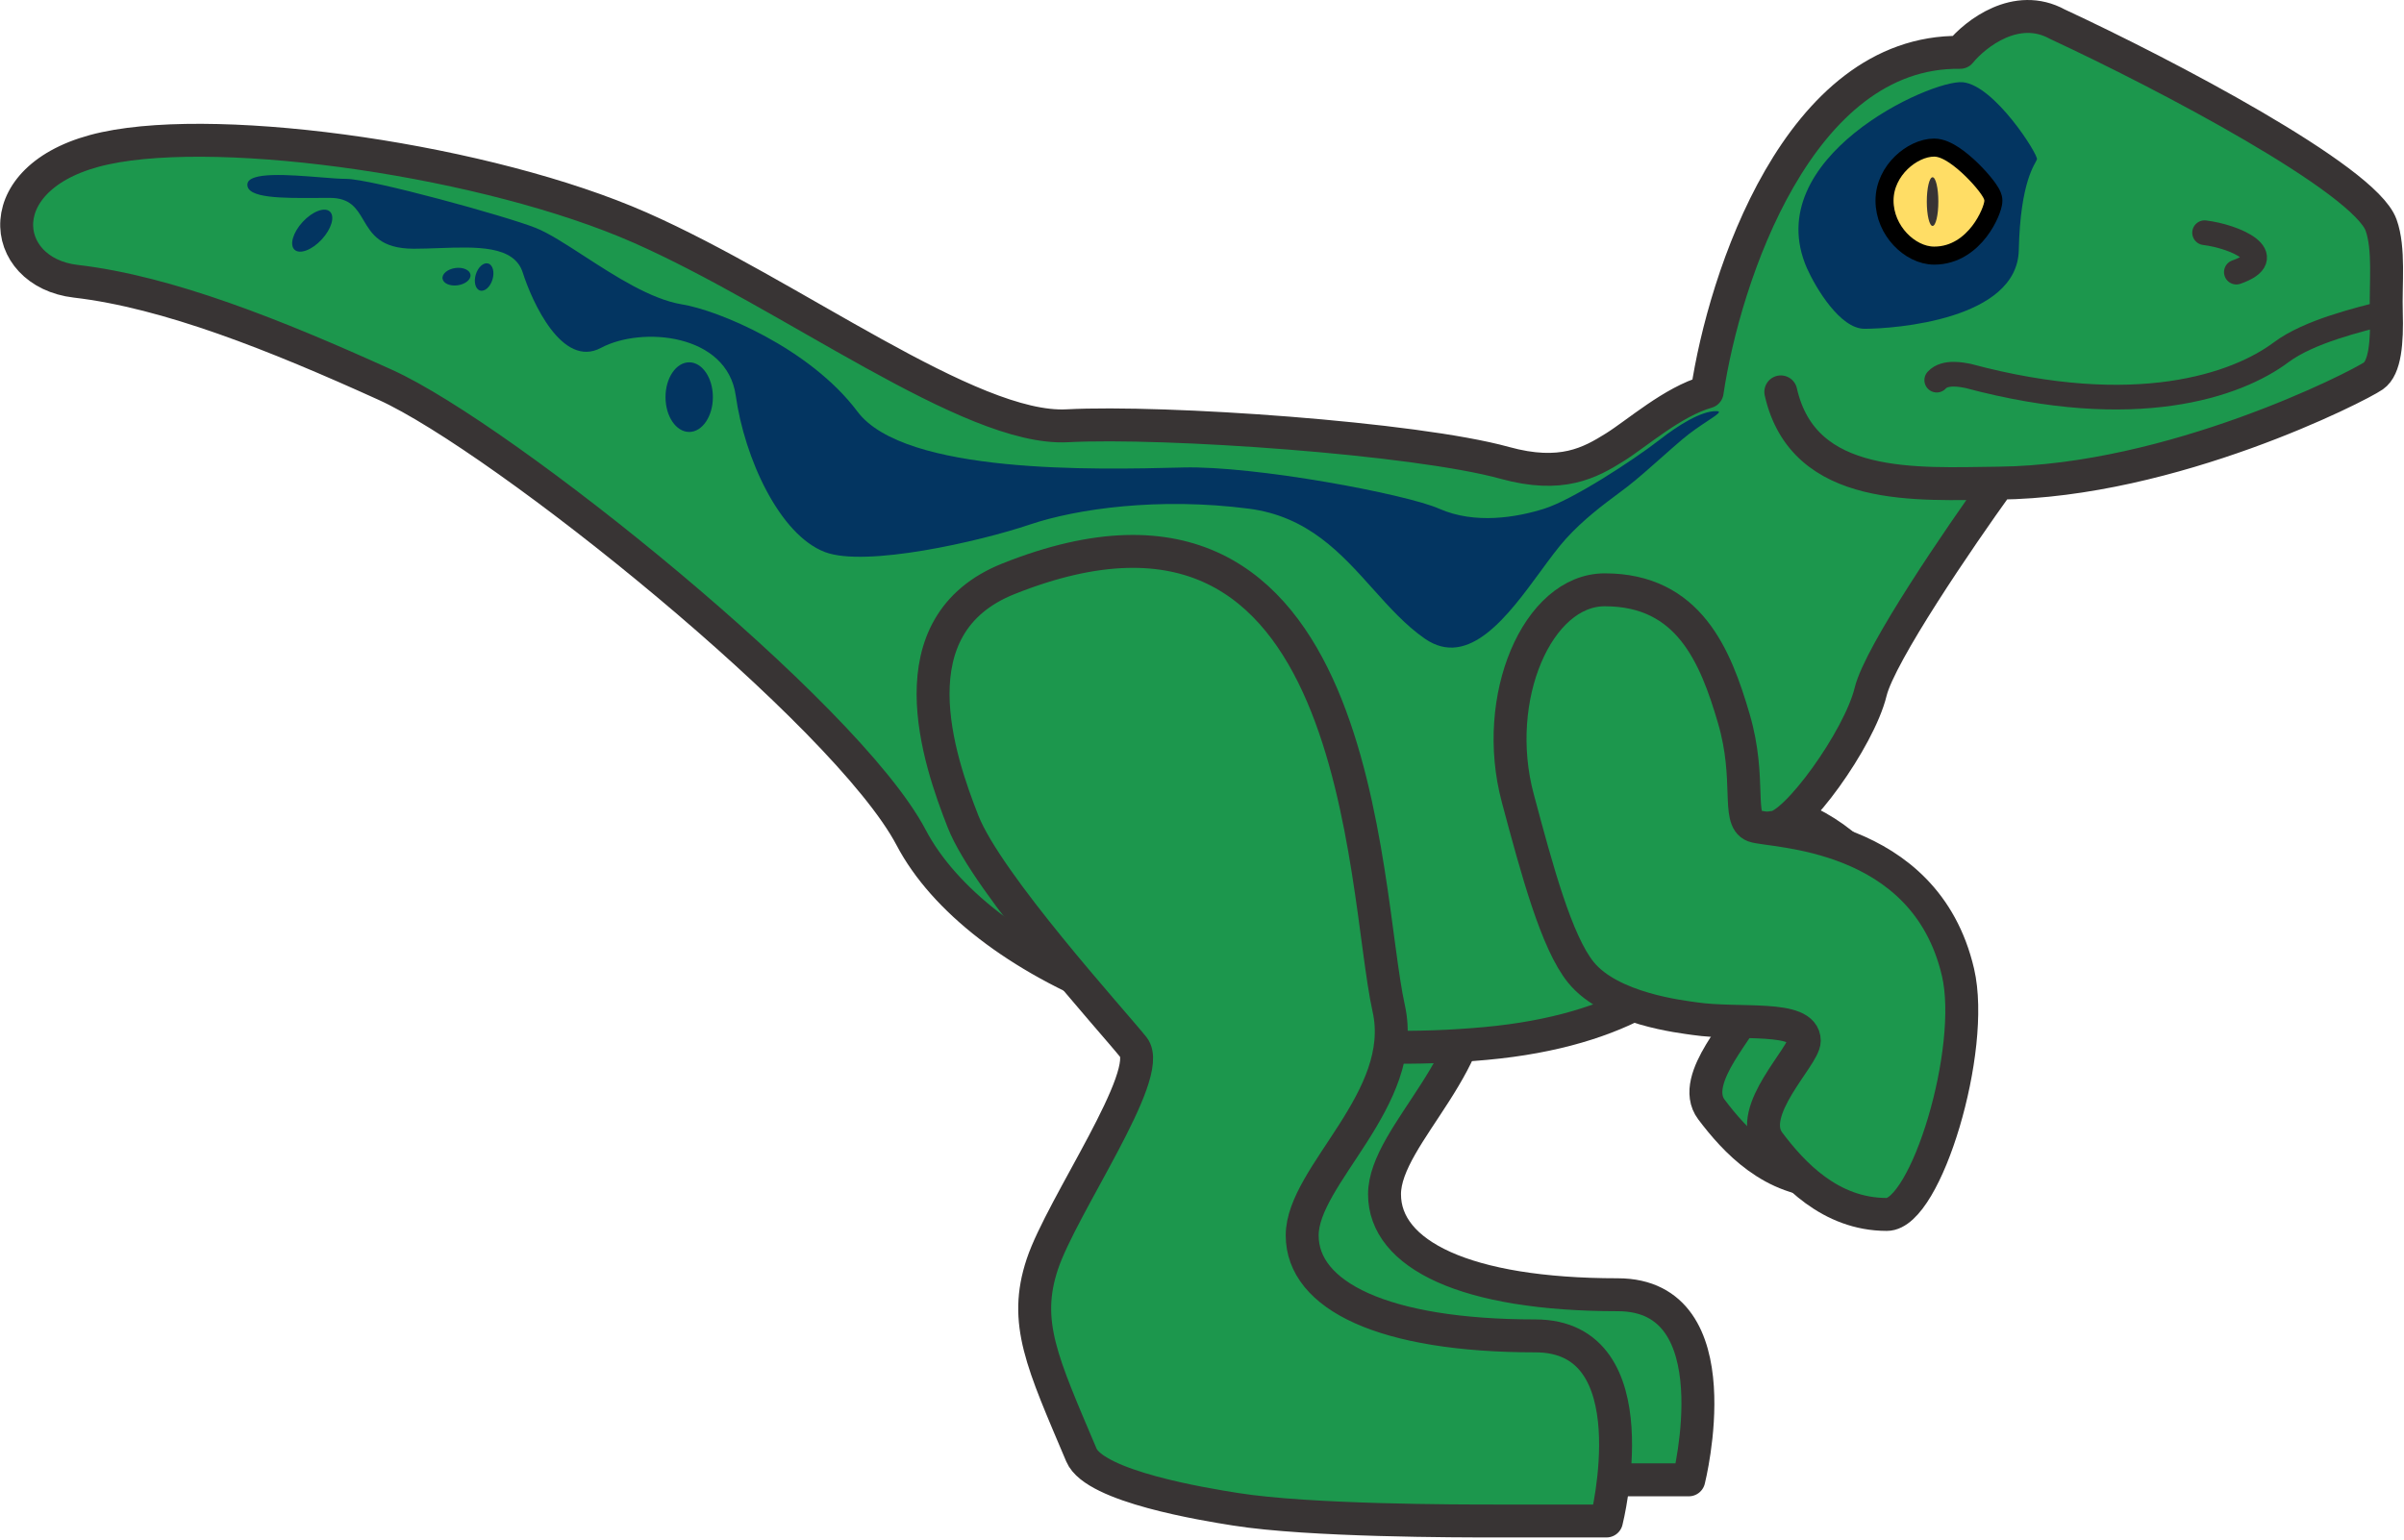
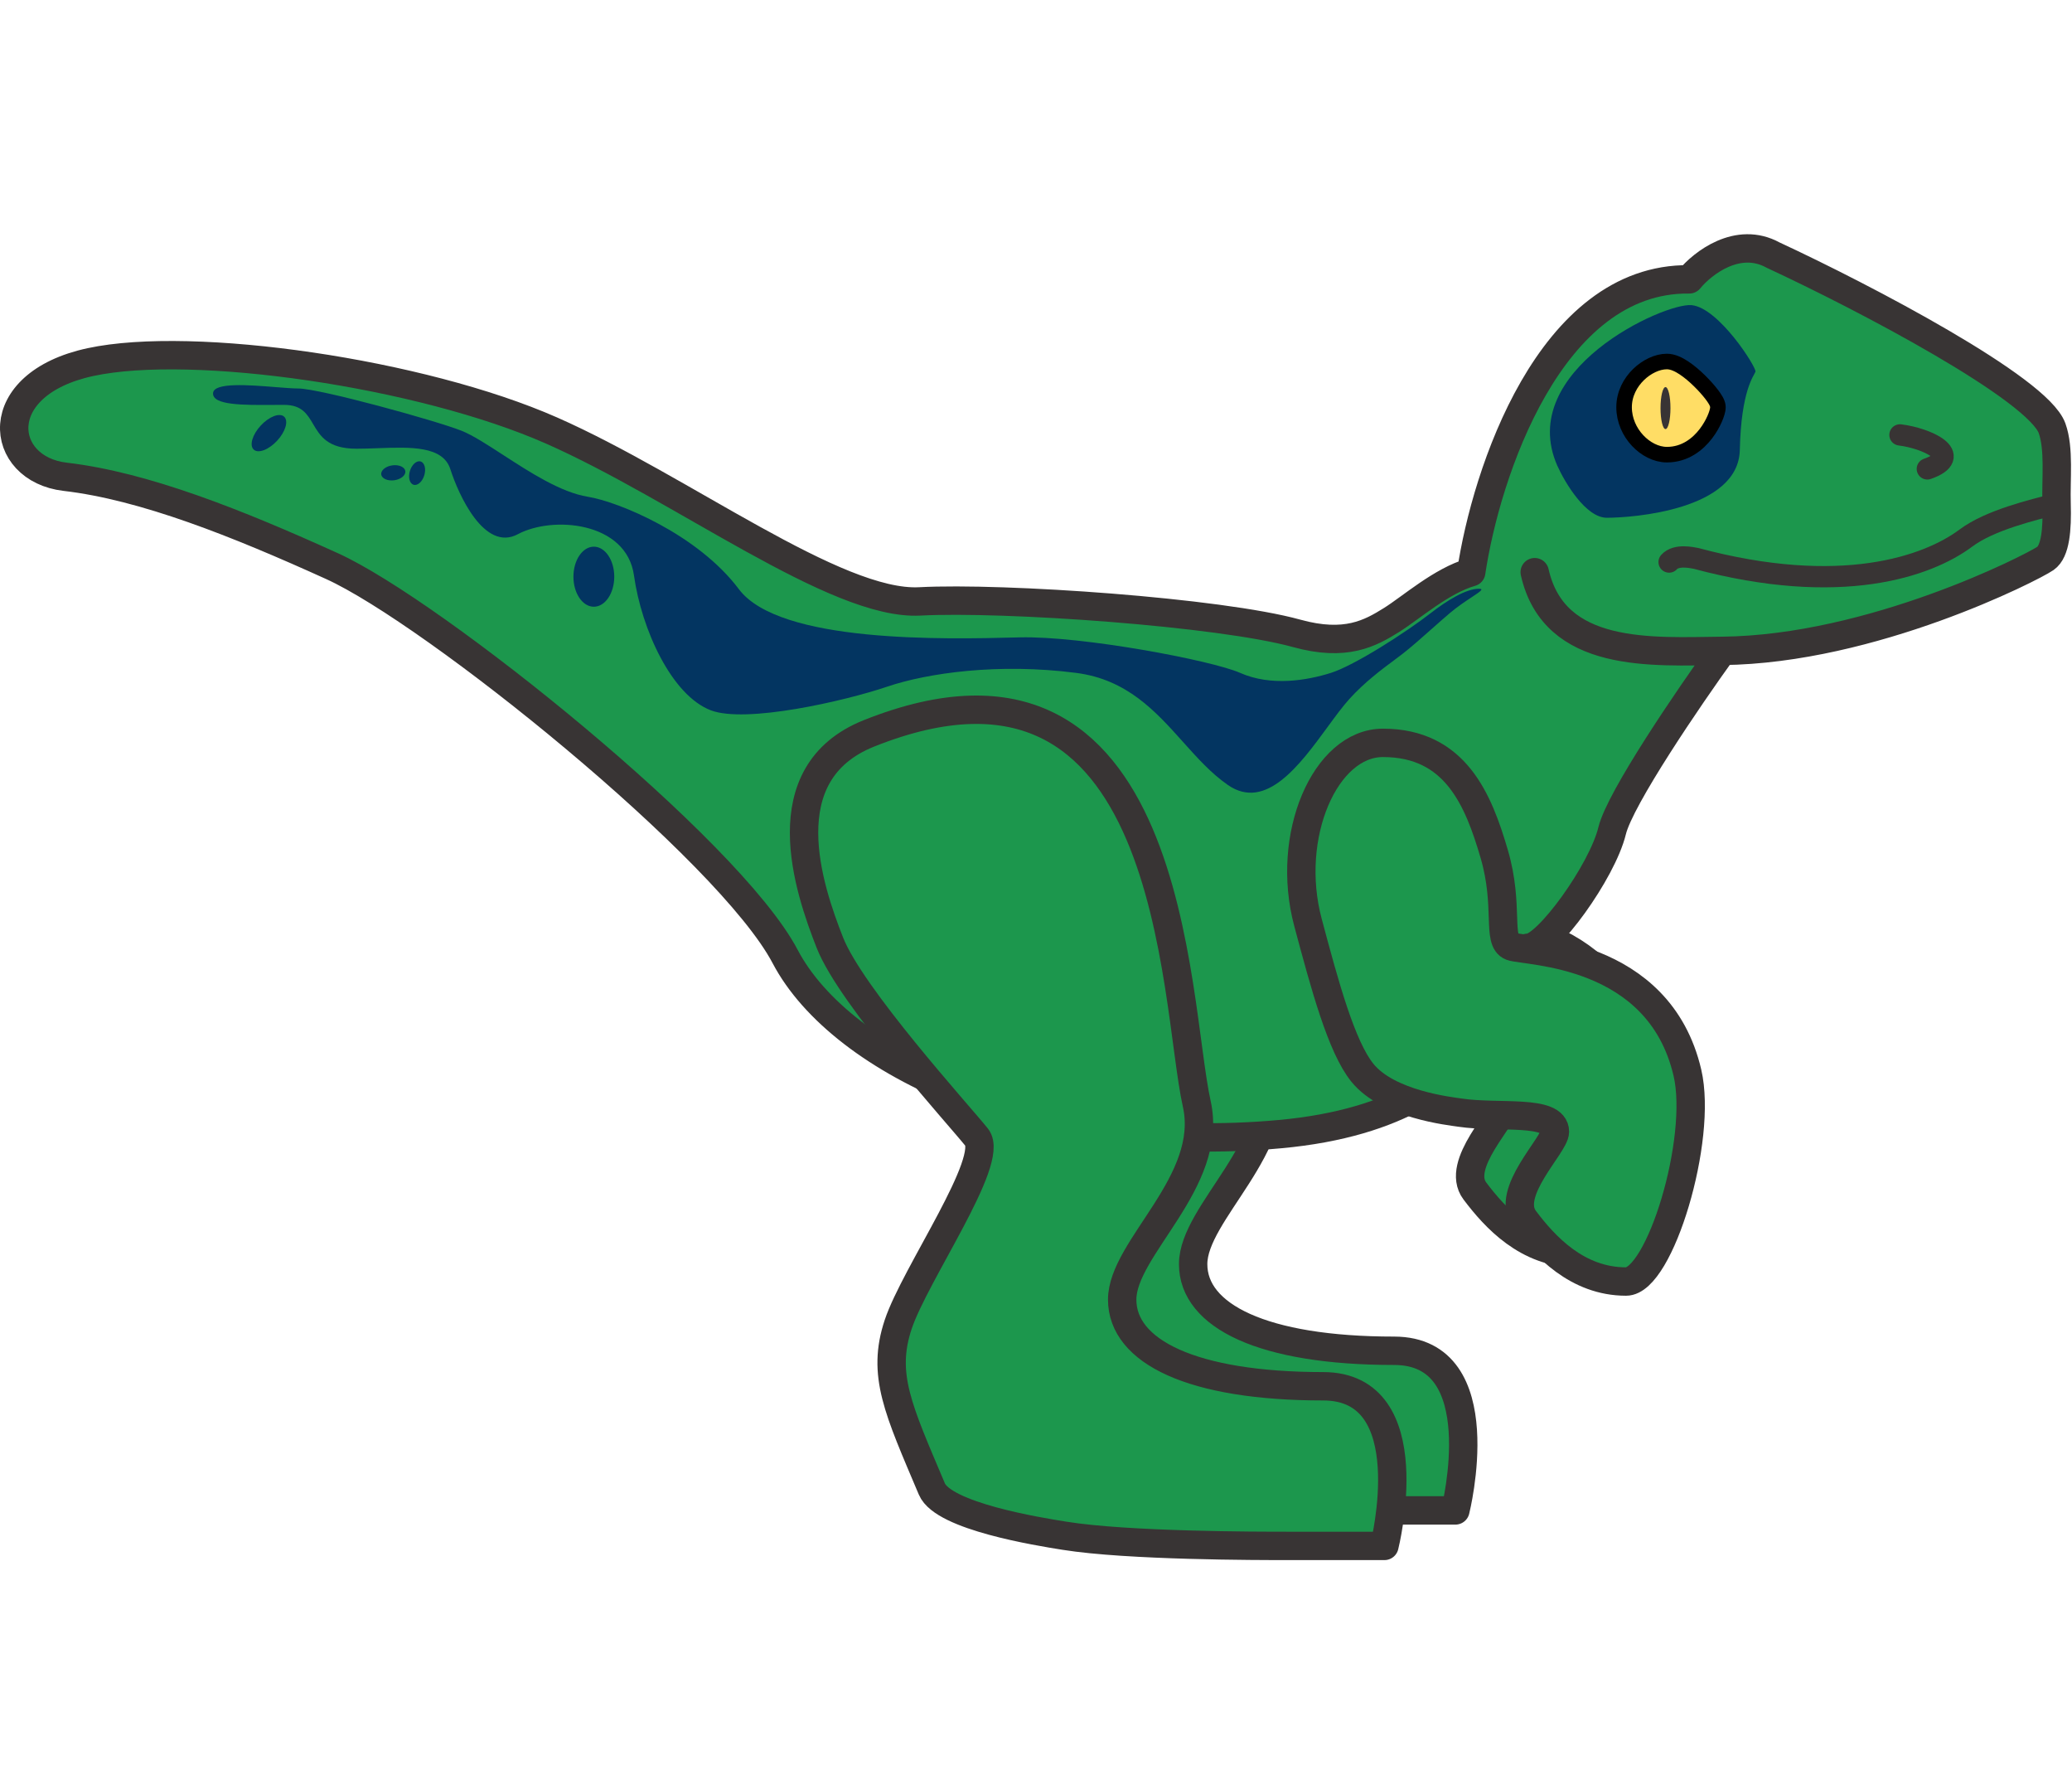
- <svg xmlns="http://www.w3.org/2000/svg" width="292" height="187" viewBox="0 0 292 187" fill="none">
-   <path d="M187.919 67.664C179.767 67.664 174.096 80.779 177.353 92.963C179.723 101.832 182.061 110.493 185.028 114.152C188.653 118.622 197.331 119.544 198.837 119.768C204.177 120.563 212.156 119.279 212.156 122.454C212.156 124.338 205.029 131.024 207.873 134.802C210.717 138.579 215.285 143.558 222.183 143.558C226.931 143.558 233.01 123.521 230.83 114.152C226.804 96.853 208.093 97.124 206.016 96.346C203.939 95.567 205.738 90.651 203.61 83.354C201.368 75.669 198.123 67.664 187.919 67.664Z" fill="#1C974D" stroke="#383434" stroke-width="4" stroke-linecap="round" stroke-linejoin="round" />
-   <path d="M132.496 65.321C118.393 70.948 124.011 87.281 126.982 94.834C129.954 102.386 145.08 118.998 147.675 122.241C150.269 125.484 138.971 141.5 136.606 148.595C134.24 155.691 136.606 160.578 141.35 171.788C142.983 175.647 156.398 177.791 159.935 178.356L160.061 178.376C168.989 179.804 187.305 179.804 191.521 179.804H205.128C205.128 179.804 210.794 157.313 196.493 157.313C177.978 157.313 168.17 152.413 168.17 145.102C168.17 137.792 181.139 128.545 178.678 117.511C175.433 102.96 175.777 48.052 132.496 65.321Z" fill="#1C974D" stroke="#383434" stroke-width="4" stroke-linecap="round" stroke-linejoin="round" />
-   <path d="M207.358 47.615C203.171 48.811 198.88 52.63 196.143 54.343C193.115 56.239 189.659 58.143 182.773 56.239C171.878 53.226 141.44 51.111 129.63 51.733C117.821 52.354 96.067 35.728 77.731 27.648C59.395 19.567 27.23 14.906 12.779 18.014C-1.672 21.121 -0.21 33.081 9.205 34.174C20.372 35.47 33.472 40.712 46.809 46.76C61.087 53.235 102.749 86.695 110.673 101.767C118.598 116.84 146.568 129.893 180.443 126.785C214.317 123.677 212.763 100.524 215.405 100.524C218.047 100.524 225.816 89.803 227.215 84.053C228.333 79.454 238.039 65.236 242.751 58.702C263.848 58.486 286.377 46.996 288.282 45.672C289.698 44.689 289.959 41.596 289.852 37.975C289.747 34.442 290.253 30.226 289.214 27.337C287.208 21.754 262.954 9.001 249.901 2.941C244.929 0.206 239.956 4.08 238.092 6.359C218.451 6.111 209.419 33.76 207.358 47.615Z" fill="#1C974D" />
-   <path d="M216.305 47.615C219.066 59.857 232.88 58.803 242.751 58.702M242.751 58.702C263.848 58.486 286.377 46.996 288.282 45.672C289.698 44.689 289.959 41.596 289.852 37.975C289.747 34.442 290.253 30.226 289.214 27.337C287.208 21.754 262.954 9.001 249.901 2.941C244.929 0.206 239.956 4.08 238.092 6.359C218.451 6.111 209.419 33.76 207.358 47.615C203.171 48.811 198.88 52.63 196.143 54.343C193.115 56.239 189.659 58.143 182.773 56.239C171.878 53.226 141.44 51.111 129.63 51.733C117.821 52.354 96.067 35.728 77.731 27.648C59.395 19.567 27.23 14.906 12.779 18.014C-1.672 21.121 -0.21 33.081 9.205 34.174C20.372 35.47 33.472 40.712 46.809 46.76C61.087 53.235 102.749 86.695 110.673 101.767C118.598 116.84 146.568 129.893 180.443 126.785C214.317 123.677 212.763 100.524 215.405 100.524C218.047 100.524 225.816 89.803 227.215 84.053C228.333 79.454 238.039 65.236 242.751 58.702Z" stroke="#383434" stroke-width="4" stroke-linecap="round" stroke-linejoin="round" />
-   <path d="M194.919 71.663C186.767 71.663 181.096 84.778 184.353 96.962C186.723 105.831 189.061 114.492 192.028 118.151C195.653 122.621 204.331 123.543 205.837 123.767C211.177 124.562 219.156 123.278 219.156 126.453C219.156 128.337 212.029 135.023 214.873 138.801C217.717 142.578 222.285 147.557 229.183 147.557C233.931 147.557 240.01 127.52 237.83 118.151C233.804 100.852 215.093 101.123 213.016 100.345C210.939 99.566 212.738 94.65 210.61 87.353C208.368 79.668 205.123 71.663 194.919 71.663Z" fill="#1C974D" stroke="#383434" stroke-width="4" stroke-linecap="round" stroke-linejoin="round" />
-   <path d="M122.496 70.321C108.393 75.948 114.011 92.281 116.982 99.834C119.954 107.386 135.08 123.998 137.675 127.241C140.269 130.484 128.971 146.5 126.606 153.595C124.24 160.691 126.606 165.578 131.35 176.788C132.983 180.647 146.398 182.791 149.935 183.356L150.061 183.376C158.989 184.804 177.305 184.804 181.521 184.804H195.128C195.128 184.804 200.794 162.313 186.493 162.313C167.978 162.313 158.17 157.413 158.17 150.102C158.17 142.792 171.139 133.545 168.678 122.511C165.433 107.96 165.777 53.052 122.496 70.321Z" fill="#1C974D" stroke="#383434" stroke-width="4" stroke-linecap="round" stroke-linejoin="round" />
-   <path d="M226.465 39.948C223.525 39.948 220.585 35.047 219.482 32.597C213.602 19.18 234.552 9.624 238.411 9.992C242.271 10.359 247.601 18.813 247.417 19.365C247.233 19.916 245.395 21.938 245.211 30.392C245.028 38.846 230.141 39.948 226.465 39.948Z" fill="#033561" />
-   <path d="M234.937 31.057C237.496 31.057 239.305 29.569 240.419 28.119C240.981 27.388 241.393 26.634 241.668 26.005C241.806 25.69 241.914 25.396 241.989 25.141C242.055 24.917 242.124 24.633 242.124 24.373C242.124 24.116 242.047 23.899 241.999 23.78C241.942 23.639 241.87 23.502 241.797 23.375C241.65 23.122 241.452 22.84 241.23 22.55C240.782 21.968 240.175 21.286 239.508 20.633C238.843 19.983 238.091 19.336 237.349 18.844C236.654 18.383 235.787 17.933 234.937 17.933C233.561 17.933 232.067 18.675 230.944 19.764C229.799 20.875 228.902 22.48 228.902 24.373C228.902 26.224 229.695 27.88 230.804 29.066C231.899 30.237 233.405 31.057 234.937 31.057Z" fill="#FFDD65" stroke="black" stroke-width="2.191" />
-   <ellipse cx="234.738" cy="24.495" rx="0.701" ry="2.958" fill="#383434" />
-   <path d="M289.852 37.976C286.489 38.849 280.479 40.261 277.075 42.806C271.682 46.836 259.4 51.135 239.036 45.673C238.425 45.567 236.273 45.06 235.245 46.186" stroke="#383434" stroke-width="3" stroke-linecap="round" stroke-linejoin="round" />
-   <path d="M267.78 28.275C271.482 28.727 276.979 31.187 271.638 33.063" stroke="#383434" stroke-width="3" stroke-linecap="round" stroke-linejoin="round" />
-   <path fill-rule="evenodd" clip-rule="evenodd" d="M190.2 65.467C192.345 63.101 194.782 61.29 196.516 60.001C196.987 59.651 197.407 59.339 197.754 59.065C199.044 58.049 200.441 56.809 201.807 55.597L201.807 55.597L201.807 55.597L201.808 55.597L201.808 55.596C202.68 54.823 203.538 54.061 204.348 53.376C205.418 52.47 206.553 51.719 207.408 51.153L207.409 51.153L207.409 51.152C208.549 50.398 209.19 49.973 208.516 49.953C206.635 49.895 203.785 51.722 201.659 53.376C198.199 56.066 190.928 60.748 187.583 61.804C184.238 62.86 179.179 63.74 174.794 61.804C170.769 60.027 152.446 56.582 143.715 56.8L143.311 56.81C133.261 57.063 109.883 57.651 104.153 50.011C98.344 42.266 87.155 37.681 82.855 36.986C79.07 36.374 74.701 33.542 70.932 31.099C68.677 29.637 66.636 28.313 65.063 27.688C61.466 26.259 45.045 21.734 42.053 21.734C41.293 21.734 40.156 21.643 38.88 21.541C35.13 21.241 30.175 20.845 30.051 22.377C29.911 24.107 34.329 24.078 38.53 24.05C39.052 24.047 39.571 24.044 40.077 24.044C42.555 24.044 43.322 25.344 44.152 26.752C45.131 28.412 46.198 30.22 50.261 30.22C51.25 30.22 52.272 30.183 53.29 30.147H53.29H53.29H53.29C57.907 29.98 62.442 29.816 63.494 33.114C64.63 36.675 68.28 44.793 72.999 42.266C77.924 39.629 88.313 40.506 89.369 48.075C90.425 55.644 94.664 64.971 100.203 67.078C105.139 68.955 119.011 65.789 125.067 63.74C130.791 61.804 140.765 60.396 151.677 61.804C158.858 62.73 162.88 67.22 166.747 71.537C168.757 73.78 170.725 75.977 173.072 77.602C178.42 81.304 183.204 74.77 187.103 69.445L187.103 69.445C188.209 67.935 189.244 66.522 190.2 65.467ZM86.589 48.252C86.589 50.589 85.301 52.483 83.713 52.483C82.124 52.483 80.836 50.589 80.836 48.252C80.836 45.916 82.124 44.022 83.713 44.022C85.301 44.022 86.589 45.916 86.589 48.252ZM55.597 34.663C56.534 34.53 57.228 33.954 57.146 33.375C57.064 32.796 56.238 32.434 55.3 32.566C54.363 32.699 53.67 33.276 53.752 33.855C53.833 34.434 54.66 34.795 55.597 34.663ZM59.303 32.019C59.863 32.188 60.093 33.06 59.818 33.966C59.543 34.872 58.866 35.468 58.307 35.299C57.747 35.129 57.517 34.257 57.792 33.351C58.067 32.445 58.744 31.849 59.303 32.019ZM39.079 29.094C40.264 27.815 40.708 26.299 40.071 25.709C39.434 25.119 37.956 25.677 36.771 26.957C35.586 28.237 35.142 29.753 35.779 30.343C36.416 30.933 37.894 30.374 39.079 29.094Z" fill="#033561" />
+ <svg xmlns="http://www.w3.org/2000/svg" width="292" height="252" viewBox="0 0 292 252" fill="none">
+   <path d="M187.895 100.664C179.743 100.664 174.071 113.779 177.328 125.963C179.699 134.832 182.037 143.493 185.004 147.152C188.629 151.622 197.307 152.544 198.813 152.768C204.153 153.563 212.131 152.279 212.131 155.454C212.131 157.338 205.005 164.024 207.849 167.802C210.693 171.579 215.261 176.558 222.159 176.558C226.907 176.558 232.986 156.521 230.805 147.152C226.78 129.853 208.069 130.124 205.992 129.346C203.915 128.567 205.714 123.651 203.586 116.354C201.344 108.669 198.098 100.664 187.895 100.664Z" fill="#1C974D" stroke="#383434" stroke-width="4" stroke-linecap="round" stroke-linejoin="round" />
+   <path d="M132.471 98.321C118.368 103.948 123.986 120.281 126.958 127.834C129.93 135.386 145.056 151.998 147.65 155.241C150.245 158.484 138.947 174.5 136.581 181.595C134.216 188.691 136.581 193.578 141.325 204.788C142.959 208.647 156.374 210.791 159.911 211.356L160.037 211.376C168.965 212.804 187.281 212.804 191.497 212.804H205.103C205.103 212.804 210.769 190.313 196.469 190.313C177.953 190.313 168.146 185.413 168.146 178.102C168.146 170.792 181.115 161.545 178.654 150.511C175.408 135.96 175.753 81.052 132.471 98.321Z" fill="#1C974D" stroke="#383434" stroke-width="4" stroke-linecap="round" stroke-linejoin="round" />
+   <path d="M207.334 80.615C203.147 81.811 198.856 85.63 196.119 87.343C193.091 89.239 189.634 91.143 182.748 89.239C171.853 86.226 141.415 84.111 129.606 84.733C117.796 85.354 96.042 68.728 77.706 60.648C59.371 52.567 27.205 47.906 12.754 51.014C-1.697 54.121 -0.235 66.081 9.181 67.174C20.348 68.47 33.447 73.712 46.785 79.76C61.062 86.235 102.724 119.695 110.649 134.767C118.574 149.84 146.544 162.893 180.418 159.785C214.293 156.677 212.739 133.524 215.381 133.524C218.022 133.524 225.792 122.803 227.19 117.053C228.309 112.454 238.014 98.236 242.727 91.702C263.823 91.487 286.352 79.996 288.258 78.672C289.673 77.689 289.935 74.596 289.827 70.975C289.722 67.442 290.228 63.226 289.19 60.337C287.184 54.754 262.929 42.001 249.877 35.941C244.904 33.206 239.932 37.08 238.067 39.359C218.426 39.111 209.394 66.76 207.334 80.615Z" fill="#1C974D" />
+   <path d="M216.281 80.615C219.041 92.857 232.855 91.803 242.727 91.702M242.727 91.702C263.823 91.487 286.352 79.996 288.258 78.672C289.673 77.689 289.935 74.596 289.827 70.975C289.722 67.442 290.228 63.226 289.19 60.337C287.184 54.754 262.929 42.001 249.877 35.941C244.904 33.206 239.932 37.08 238.067 39.359C218.426 39.111 209.394 66.76 207.334 80.615C203.147 81.811 198.856 85.63 196.119 87.343C193.091 89.239 189.634 91.143 182.748 89.239C171.853 86.226 141.415 84.111 129.606 84.733C117.796 85.354 96.042 68.728 77.706 60.648C59.371 52.567 27.205 47.906 12.754 51.014C-1.697 54.121 -0.235 66.081 9.181 67.174C20.348 68.47 33.447 73.712 46.785 79.76C61.062 86.235 102.724 119.695 110.649 134.767C118.574 149.84 146.544 162.893 180.418 159.785C214.293 156.677 212.739 133.524 215.381 133.524C218.022 133.524 225.792 122.803 227.19 117.053C228.309 112.454 238.014 98.236 242.727 91.702Z" stroke="#383434" stroke-width="4" stroke-linecap="round" stroke-linejoin="round" />
+   <path d="M194.895 104.663C186.743 104.663 181.071 117.778 184.328 129.962C186.699 138.831 189.037 147.492 192.004 151.151C195.629 155.621 204.307 156.543 205.813 156.767C211.153 157.562 219.131 156.278 219.131 159.453C219.131 161.337 212.005 168.023 214.849 171.801C217.693 175.578 222.261 180.557 229.159 180.557C233.907 180.557 239.986 160.52 237.805 151.151C233.78 133.852 215.069 134.123 212.992 133.345C210.915 132.566 212.714 127.65 210.586 120.353C208.344 112.668 205.098 104.663 194.895 104.663Z" fill="#1C974D" stroke="#383434" stroke-width="4" stroke-linecap="round" stroke-linejoin="round" />
+   <path d="M122.471 103.321C108.368 108.948 113.986 125.281 116.958 132.834C119.93 140.386 135.056 156.998 137.65 160.241C140.245 163.484 128.947 179.5 126.581 186.595C124.216 193.691 126.581 198.578 131.325 209.788C132.959 213.647 146.374 215.791 149.911 216.356L150.037 216.376C158.965 217.804 177.281 217.804 181.497 217.804H195.103C195.103 217.804 200.769 195.313 186.469 195.313C167.953 195.313 158.146 190.413 158.146 183.102C158.146 175.792 171.115 166.545 168.654 155.511C165.408 140.96 165.753 86.052 122.471 103.321Z" fill="#1C974D" stroke="#383434" stroke-width="4" stroke-linecap="round" stroke-linejoin="round" />
+   <path d="M226.441 72.948C223.5 72.948 220.56 68.047 219.458 65.597C213.577 52.181 234.528 42.624 238.387 42.992C242.246 43.359 247.576 51.813 247.392 52.365C247.209 52.916 245.371 54.938 245.187 63.392C245.003 71.846 230.117 72.948 226.441 72.948Z" fill="#033561" />
+   <path d="M234.912 64.057C237.472 64.057 239.28 62.569 240.395 61.119C240.956 60.388 241.369 59.634 241.644 59.005C241.782 58.69 241.889 58.396 241.964 58.141C242.031 57.917 242.1 57.633 242.1 57.373C242.1 57.116 242.022 56.899 241.974 56.78C241.918 56.639 241.846 56.502 241.772 56.375C241.625 56.122 241.428 55.84 241.206 55.55C240.758 54.968 240.151 54.286 239.484 53.633C238.819 52.983 238.067 52.336 237.325 51.844C236.629 51.383 235.763 50.933 234.912 50.933C233.537 50.933 232.042 51.675 230.92 52.764C229.775 53.875 228.877 55.48 228.877 57.373C228.877 59.224 229.671 60.88 230.78 62.066C231.874 63.237 233.381 64.057 234.912 64.057Z" fill="#FFDD65" stroke="black" stroke-width="2.191" />
+   <ellipse cx="234.713" cy="57.495" rx="0.701" ry="2.958" fill="#383434" />
+   <path d="M289.827 70.976C286.465 71.849 280.455 73.261 277.05 75.805C271.658 79.836 259.376 84.135 239.012 78.673C238.401 78.567 236.249 78.06 235.221 79.186" stroke="#383434" stroke-width="3" stroke-linecap="round" stroke-linejoin="round" />
+   <path d="M267.756 61.275C271.458 61.727 276.955 64.187 271.613 66.063" stroke="#383434" stroke-width="3" stroke-linecap="round" stroke-linejoin="round" />
+   <path fill-rule="evenodd" clip-rule="evenodd" d="M190.175 98.467C192.32 96.101 194.757 94.29 196.491 93.001C196.963 92.651 197.382 92.339 197.73 92.065C199.019 91.049 200.416 89.809 201.782 88.597L201.783 88.597L201.783 88.597L201.783 88.597L201.783 88.597C202.655 87.823 203.514 87.061 204.324 86.376C205.394 85.47 206.529 84.719 207.384 84.153L207.384 84.153L207.384 84.152C208.524 83.398 209.166 82.973 208.492 82.953C206.611 82.895 203.761 84.722 201.634 86.376C198.175 89.066 190.904 93.748 187.559 94.804C184.213 95.86 179.155 96.74 174.769 94.804C170.745 93.027 152.422 89.582 143.691 89.8L143.286 89.81C133.236 90.063 109.858 90.651 104.128 83.011C98.32 75.266 87.131 70.681 82.831 69.986C79.046 69.374 74.677 66.542 70.908 64.099C68.652 62.636 66.612 61.313 65.039 60.688C61.441 59.259 45.02 54.734 42.028 54.734C41.269 54.734 40.132 54.643 38.856 54.541C35.105 54.241 30.151 53.845 30.027 55.377C29.887 57.107 34.305 57.078 38.506 57.05C39.028 57.047 39.547 57.044 40.053 57.044C42.531 57.044 43.298 58.344 44.128 59.752C45.107 61.412 46.173 63.22 50.236 63.22C51.226 63.22 52.248 63.184 53.265 63.147H53.265H53.265H53.265C57.883 62.98 62.418 62.816 63.47 66.114C64.606 69.675 68.255 77.793 72.975 75.266C77.9 72.629 88.288 73.506 89.344 81.075C90.4 88.644 94.64 97.971 100.179 100.078C105.114 101.955 118.986 98.789 125.043 96.74C130.767 94.804 140.74 93.396 151.653 94.804C158.834 95.731 162.856 100.22 166.723 104.537C168.732 106.78 170.7 108.977 173.048 110.602C178.396 114.304 183.18 107.77 187.079 102.445L187.079 102.445C188.185 100.935 189.219 99.522 190.175 98.467ZM86.565 81.252C86.565 83.589 85.277 85.483 83.688 85.483C82.1 85.483 80.812 83.589 80.812 81.252C80.812 78.916 82.1 77.022 83.688 77.022C85.277 77.022 86.565 78.916 86.565 81.252ZM55.572 67.663C56.51 67.53 57.203 66.954 57.121 66.375C57.04 65.796 56.213 65.434 55.276 65.567C54.339 65.699 53.645 66.276 53.727 66.855C53.809 67.433 54.635 67.795 55.572 67.663ZM59.279 65.019C59.838 65.189 60.069 66.061 59.794 66.966C59.518 67.872 58.842 68.469 58.282 68.299C57.723 68.129 57.493 67.257 57.768 66.351C58.043 65.445 58.719 64.849 59.279 65.019ZM39.054 62.094C40.239 60.815 40.684 59.299 40.046 58.709C39.409 58.118 37.932 58.678 36.747 59.957C35.562 61.237 35.118 62.753 35.755 63.343C36.392 63.933 37.869 63.374 39.054 62.094Z" fill="#033561" />
</svg>
